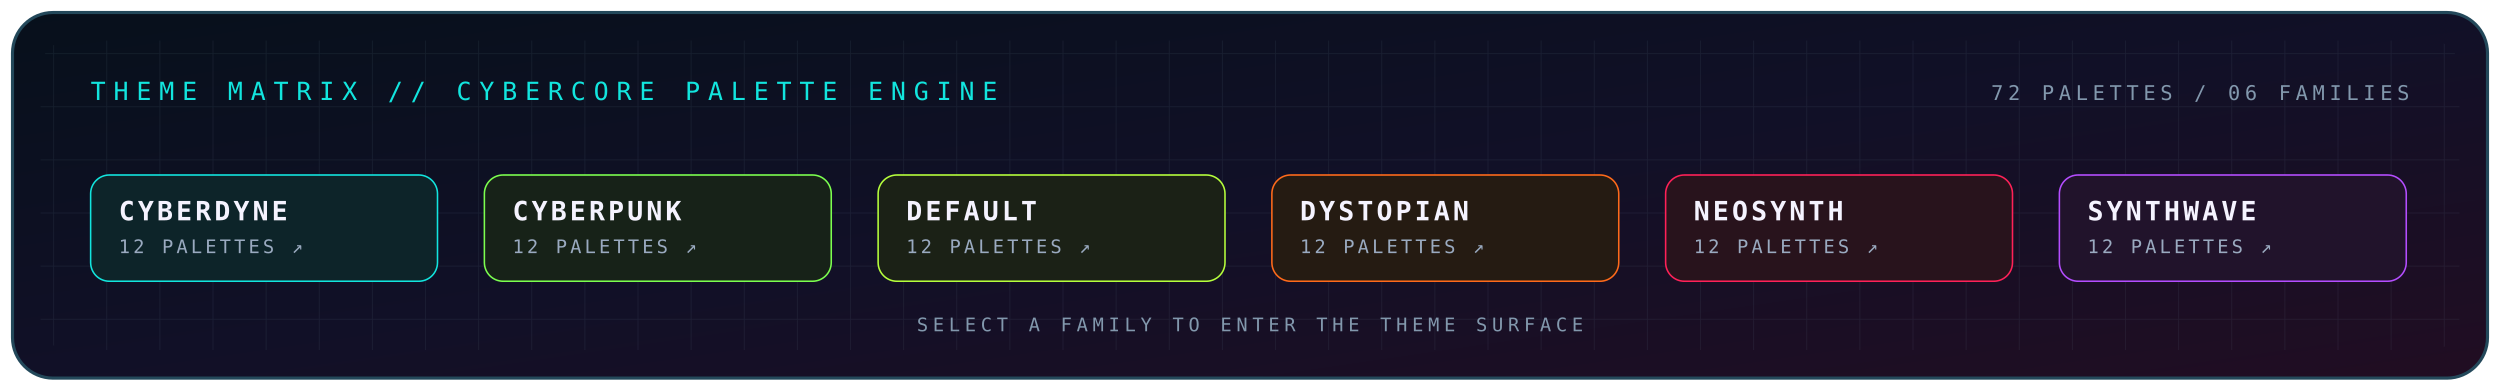
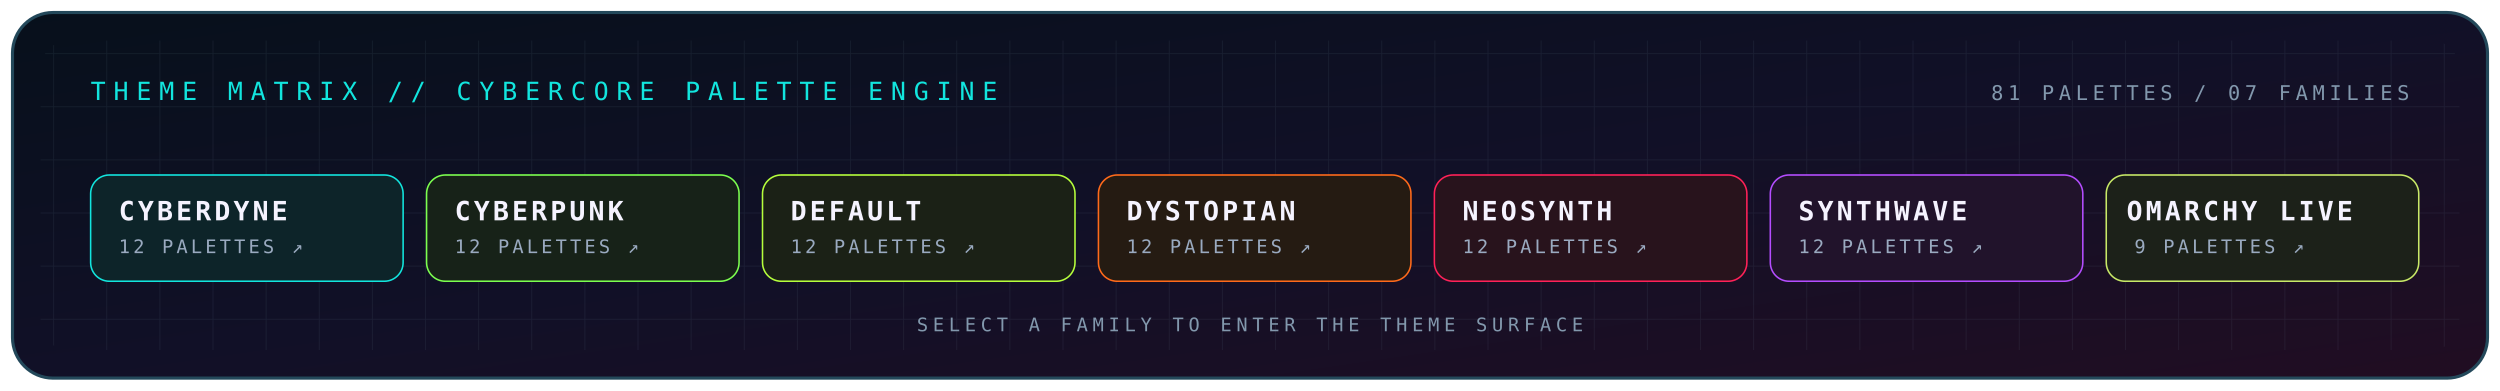
<svg xmlns="http://www.w3.org/2000/svg" width="1600" height="250" viewBox="0 0 1600 250" role="img" aria-labelledby="title desc">
  <defs>
    <linearGradient id="bg" x1="0" y1="0" x2="1" y2="1">
      <stop stop-color="#07101b" />
      <stop offset=".5" stop-color="#111027" />
      <stop offset="1" stop-color="#210d22" />
    </linearGradient>
    <linearGradient id="spectrum" x1="0" y1="0" x2="1" y2="0">
      <stop stop-color="#12e5de" />
      <stop offset=".2" stop-color="#7cff4f" />
      <stop offset=".4" stop-color="#b6ff3c" />
      <stop offset=".6" stop-color="#ff6a1a" />
      <stop offset=".8" stop-color="#ff2158" />
      <stop offset="1" stop-color="#b44dff" />
    </linearGradient>
    <pattern id="grid" width="34" height="34" patternUnits="userSpaceOnUse">
      <path d="M34 0H0V34" fill="none" stroke="#94b9d0" stroke-opacity=".09" />
    </pattern>
    <filter id="glow" x="-30%" y="-80%" width="160%" height="260%">
      <feGaussianBlur stdDeviation="7" result="b" />
      <feMerge>
        <feMergeNode in="b" />
        <feMergeNode in="SourceGraphic" />
      </feMerge>
    </filter>
    <style>
      text{font-family:'JetBrains Mono','SFMono-Regular',Consolas,monospace}
      .family{font-size:17px;font-weight:700;letter-spacing:2px;fill:#f5f3ff}
      .count{font-size:12px;letter-spacing:2px;fill:#9aaac0}
      .node:hover{filter:url(#glow)}
    </style>
  </defs>
  <rect x="8" y="8" width="1584" height="234" rx="26" fill="url(#bg)" stroke="#23485a" stroke-width="2" />
  <rect x="26" y="26" width="1548" height="198" rx="18" fill="url(#grid)" />
  <text x="58" y="64" font-size="16" letter-spacing="5" fill="#12e5de">THEME MATRIX // CYBERCORE PALETTE ENGINE</text>
-   <text x="1542" y="64" text-anchor="end" font-size="13" letter-spacing="3" fill="#8298ad">72 PALETTES / 06 FAMILIES</text>
+   <text x="1542" y="64" text-anchor="end" font-size="13" letter-spacing="3" fill="#8298ad">81 PALETTES / 07 FAMILIES</text>
  <path d="M58 86H1542" stroke="url(#spectrum)" stroke-width="2" />
  <a class="node" href="https://cybercore-tech.github.io/?theme=cyberdyne-assassin">
    <g transform="translate(58 112)">
-       <rect width="222" height="68" rx="12" fill="#0d2429" stroke="#12e5de" />
+       <rect width="200" height="68" rx="12" fill="#0d2429" stroke="#12e5de" />
      <text x="18" y="29" class="family">CYBERDYNE</text>
      <text x="18" y="50" class="count">12 PALETTES ↗</text>
    </g>
  </a>
  <a class="node" href="https://cybercore-tech.github.io/?theme=cyberpunk-alley">
-     <g transform="translate(310 112)">
-       <rect width="222" height="68" rx="12" fill="#172218" stroke="#7cff4f" />
+     <g transform="translate(273 112)">
+       <rect width="200" height="68" rx="12" fill="#172218" stroke="#7cff4f" />
      <text x="18" y="29" class="family">CYBERPUNK</text>
      <text x="18" y="50" class="count">12 PALETTES ↗</text>
    </g>
  </a>
  <a class="node" href="https://cybercore-tech.github.io/?theme=catppuccin-mocha">
-     <g transform="translate(562 112)">
-       <rect width="222" height="68" rx="12" fill="#1b2116" stroke="#b6ff3c" />
+     <g transform="translate(488 112)">
+       <rect width="200" height="68" rx="12" fill="#1b2116" stroke="#b6ff3c" />
      <text x="18" y="29" class="family">DEFAULT</text>
      <text x="18" y="50" class="count">12 PALETTES ↗</text>
    </g>
  </a>
  <a class="node" href="https://cybercore-tech.github.io/?theme=dystopian-ash">
-     <g transform="translate(814 112)">
-       <rect width="222" height="68" rx="12" fill="#251b12" stroke="#ff6a1a" />
+     <g transform="translate(703 112)">
+       <rect width="200" height="68" rx="12" fill="#251b12" stroke="#ff6a1a" />
      <text x="18" y="29" class="family">DYSTOPIAN</text>
      <text x="18" y="50" class="count">12 PALETTES ↗</text>
    </g>
  </a>
  <a class="node" href="https://cybercore-tech.github.io/?theme=neosynth-beam">
-     <g transform="translate(1066 112)">
-       <rect width="222" height="68" rx="12" fill="#28131c" stroke="#ff2158" />
+     <g transform="translate(918 112)">
+       <rect width="200" height="68" rx="12" fill="#28131c" stroke="#ff2158" />
      <text x="18" y="29" class="family">NEOSYNTH</text>
      <text x="18" y="50" class="count">12 PALETTES ↗</text>
    </g>
  </a>
  <a class="node" href="https://cybercore-tech.github.io/?theme=synthwave-arcade">
-     <g transform="translate(1318 112)">
-       <rect width="222" height="68" rx="12" fill="#21132b" stroke="#b44dff" />
+     <g transform="translate(1133 112)">
+       <rect width="200" height="68" rx="12" fill="#21132b" stroke="#b44dff" />
      <text x="18" y="29" class="family">SYNTHWAVE</text>
      <text x="18" y="50" class="count">12 PALETTES ↗</text>
    </g>
  </a>
+   <a class="node" href="https://cybercore-tech.github.io/?theme=blackbox-industrial">
+     <g transform="translate(1348 112)">
+       <rect width="200" height="68" rx="12" fill="#1c2119" stroke="#c8e967" />
+       <text x="13" y="29" class="family" font-size="13">OMARCHY LIVE</text>
+       <text x="18" y="50" class="count">9 PALETTES ↗</text>
+     </g>
+   </a>
  <text x="800" y="212" text-anchor="middle" font-size="12" letter-spacing="3" fill="#8298ad">SELECT A FAMILY TO ENTER THE THEME SURFACE</text>
</svg>
